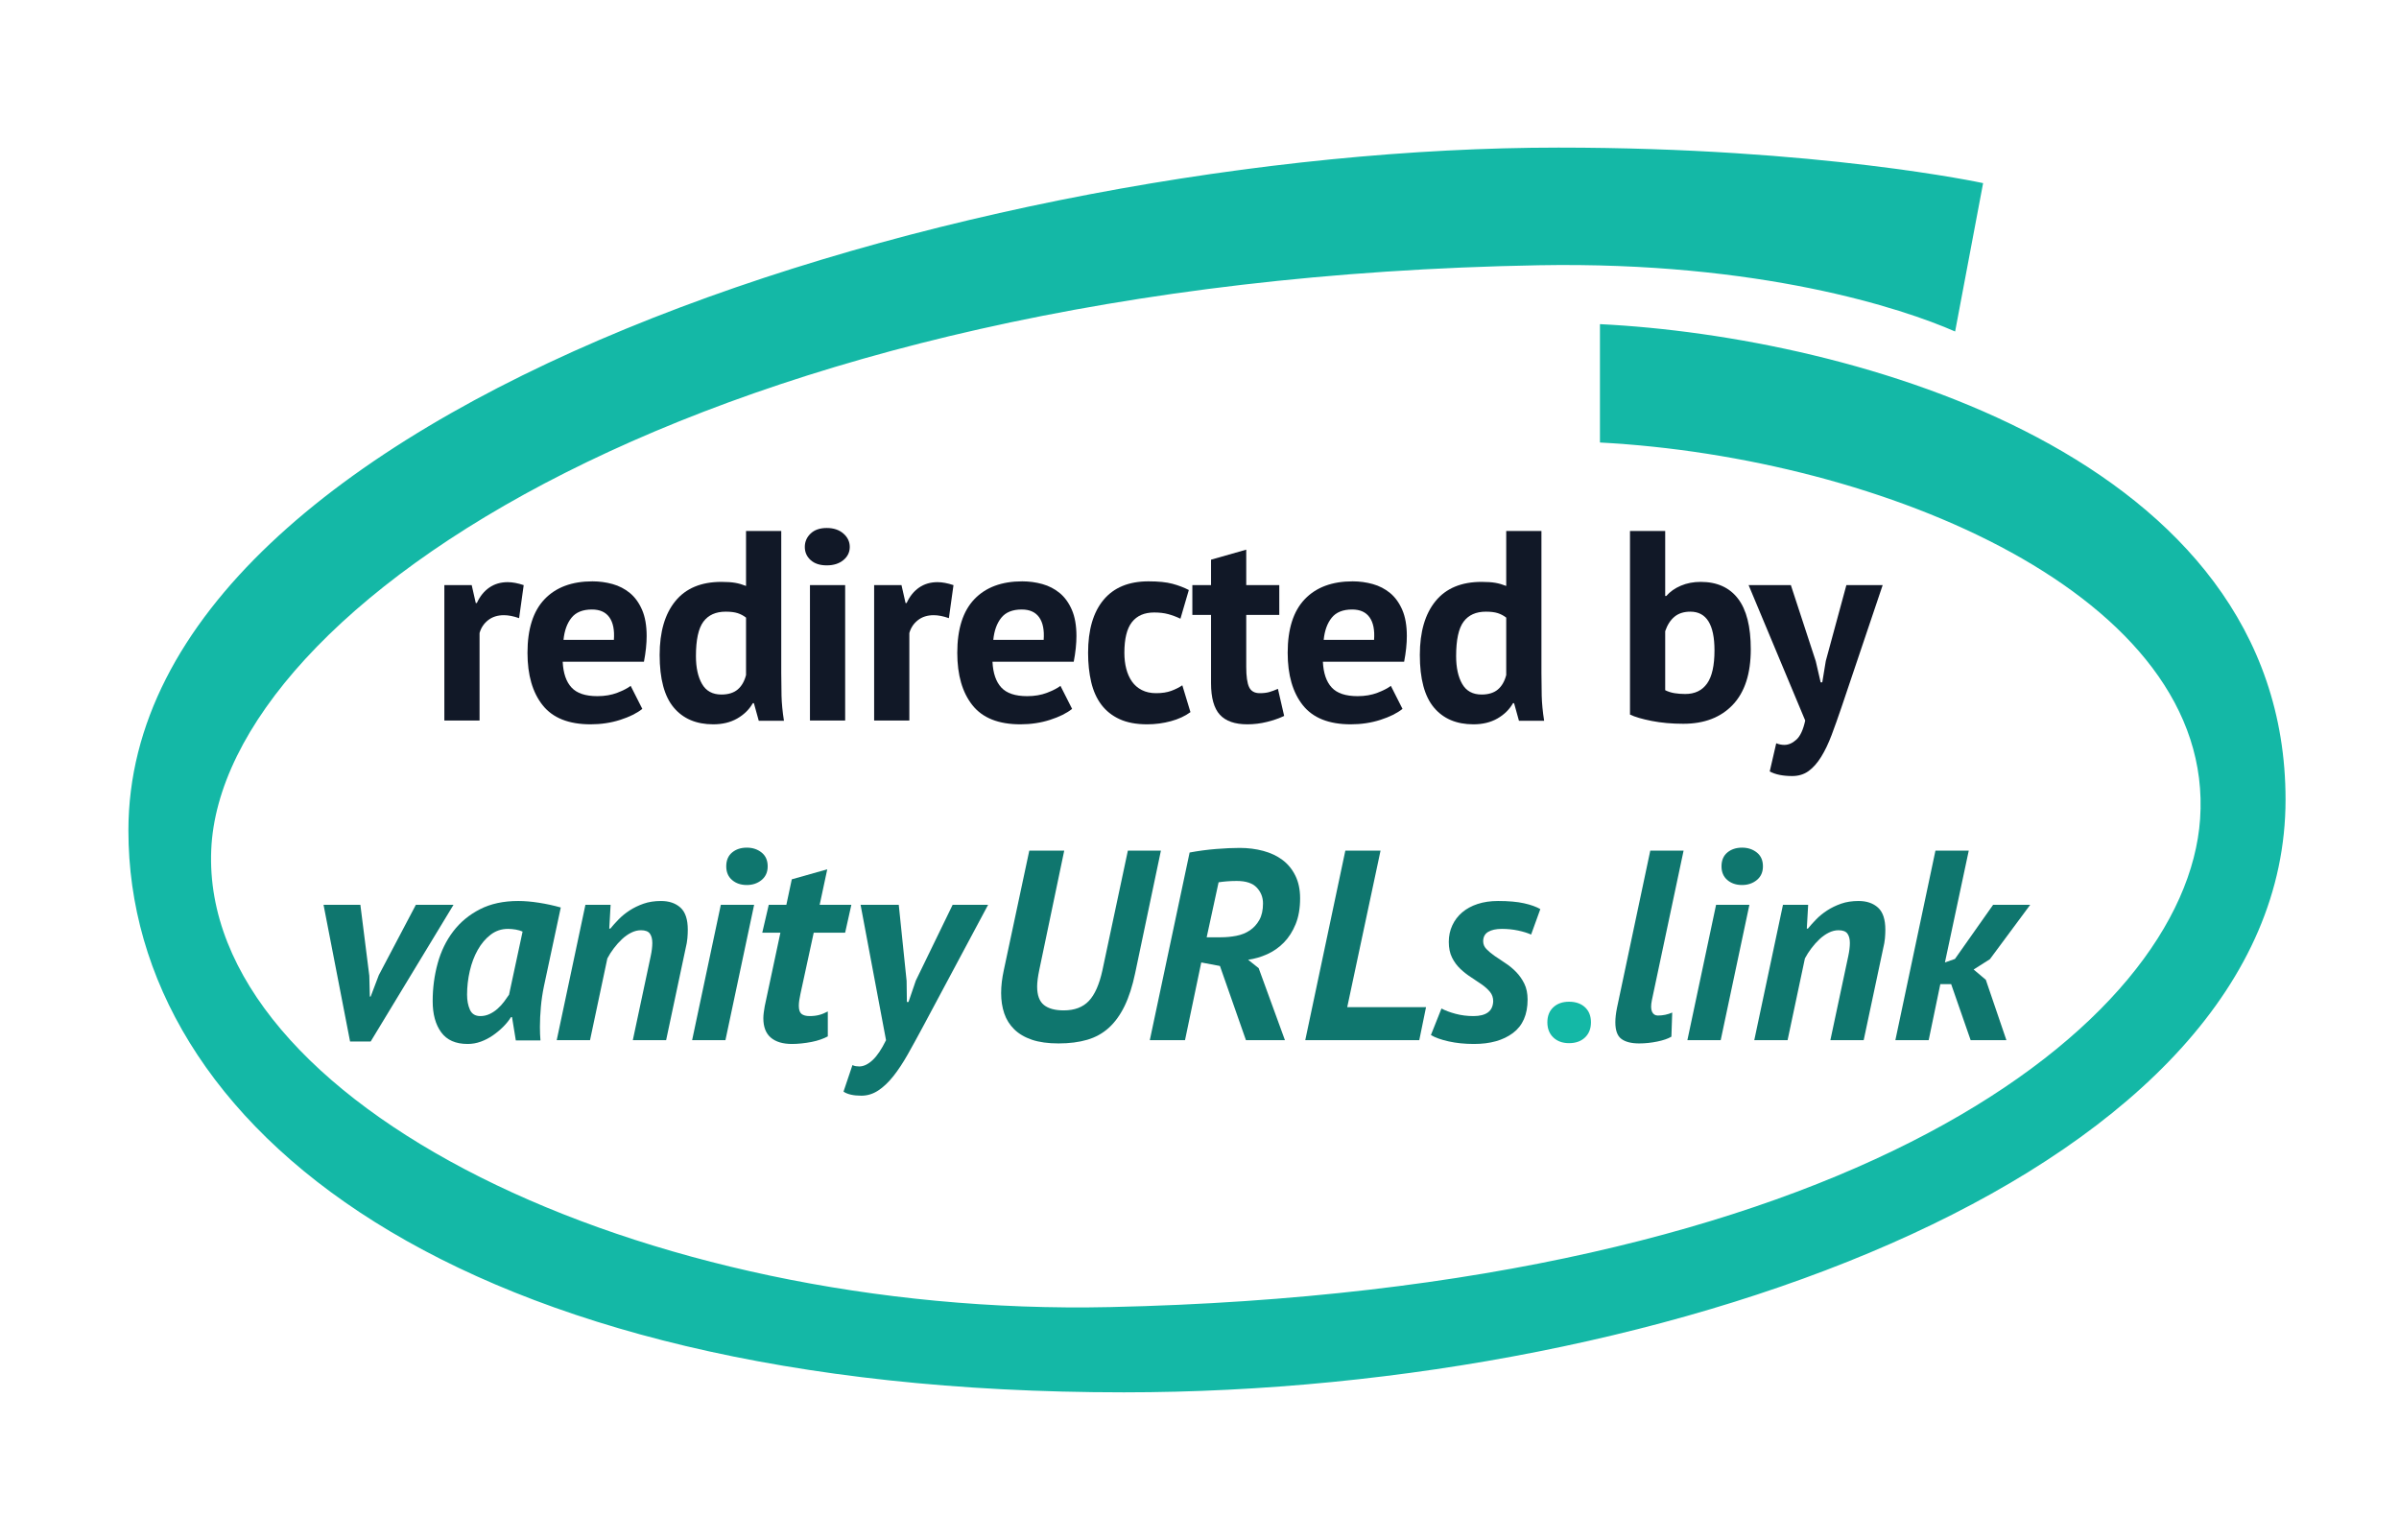
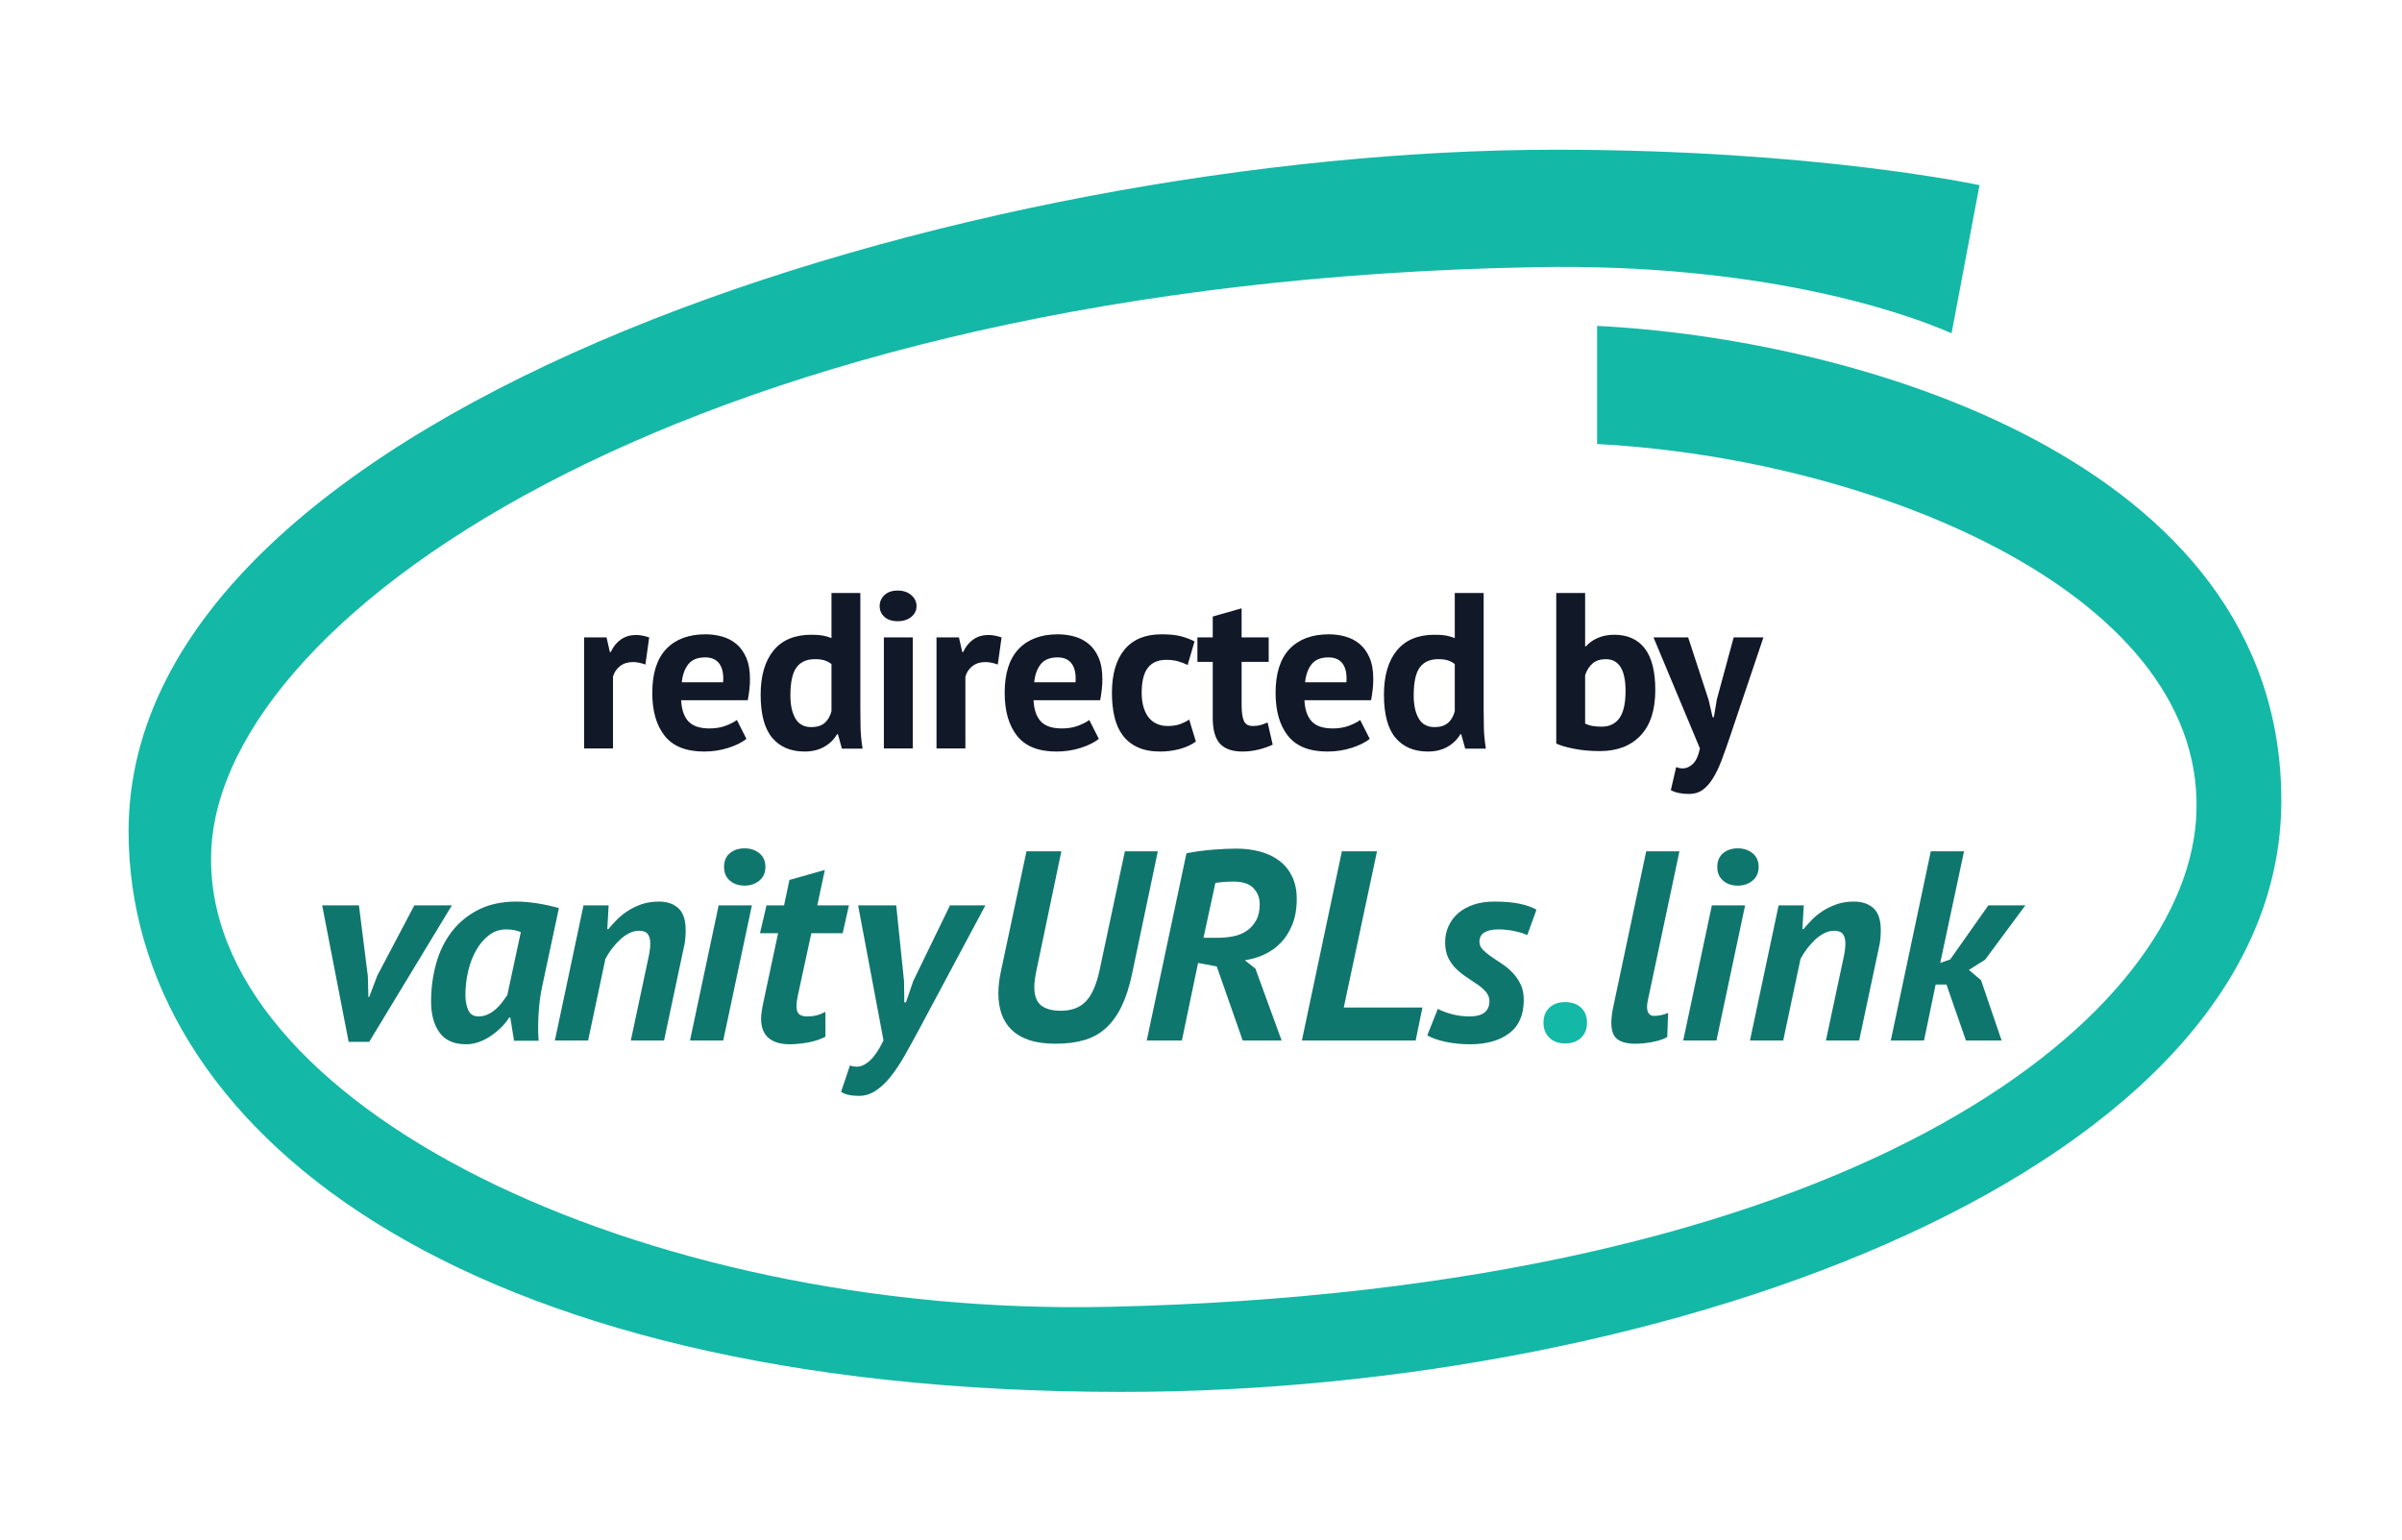
- <svg xmlns="http://www.w3.org/2000/svg" width="100%" height="100%" viewBox="0 0 10630 6821" version="1.1" xml:space="preserve" style="fill-rule:evenodd;clip-rule:evenodd;stroke-linejoin:round;stroke-miterlimit:2;">
-   <g>
-     <g>
-       <g>
-         <g>
-           <path d="M1636.4,4323.91l2.4,92.4l3.6,-0l36,-94.8l164.4,-312l166.8,-0l-367.2,606l-91.2,-0l-117.6,-606l163.2,-0l39.6,314.4Z" style="fill:#0f766e;fill-rule:nonzero;" />
-           <path d="M2410.41,4369.51c-6.4,30.4 -11,61.2 -13.8,92.4c-2.8,31.2 -4.2,60.8 -4.2,88.8c0,11.2 0.2,21.8 0.6,31.8c0.4,10 1,19.4 1.8,28.2l-109.2,-0l-16.8,-103.2l-4.8,-0c-8.8,14.4 -20.2,28.6 -34.2,42.6c-14,14 -29.4,26.8 -46.2,38.4c-16.8,11.6 -34.6,20.8 -53.4,27.6c-18.8,6.8 -38.2,10.2 -58.2,10.2c-52.8,-0 -91.8,-17.2 -117,-51.6c-25.2,-34.4 -37.8,-80.4 -37.8,-138c0,-58.4 7.4,-114.4 22.2,-168c14.8,-53.6 37.8,-100.8 69,-141.6c31.2,-40.8 70.6,-73.4 118.2,-97.8c47.6,-24.4 104.2,-36.6 169.8,-36.6c28,-0 58.6,2.6 91.8,7.8c33.2,5.2 65.4,12.2 96.6,21l-74.4,348Zm-282,133.2c14.4,-0 28,-3 40.8,-9c12.8,-6 24.6,-13.8 35.4,-23.4c10.8,-9.6 20.4,-20 28.8,-31.2c8.4,-11.2 15.8,-21.6 22.2,-31.2l60,-279.6c-8.8,-4 -19,-7 -30.6,-9c-11.6,-2 -23,-3 -34.2,-3c-28.8,-0 -54.4,8.6 -76.8,25.8c-22.4,17.2 -41.4,39.6 -57,67.2c-15.6,27.6 -27.4,58.8 -35.4,93.6c-8,34.8 -12,69.8 -12,105c0,25.6 4.2,47.8 12.6,66.6c8.4,18.8 23.8,28.2 46.2,28.2Z" style="fill:#0f766e;fill-rule:nonzero;" />
-           <path d="M2804.01,4609.51l79.2,-372c4.8,-22.4 7.2,-42 7.2,-58.8c0,-17.6 -3.6,-31.4 -10.8,-41.4c-7.2,-10 -20.4,-15 -39.6,-15c-14.4,-0 -28.8,3.6 -43.2,10.8c-14.4,7.2 -28,16.8 -40.8,28.8c-12.8,12 -24.8,25.4 -36,40.2c-11.2,14.8 -20.8,29.8 -28.8,45l-76.8,362.4l-147.6,-0l127.2,-600l111.6,-0l-6,105.6l4.8,-0c10.4,-12.8 22.6,-26.4 36.6,-40.8c14,-14.4 30.2,-27.6 48.6,-39.6c18.4,-12 39,-22 61.8,-30c22.8,-8 48.6,-12 77.4,-12c36,-0 64.8,9.8 86.4,29.4c21.6,19.6 32.4,52.2 32.4,97.8c0,12 -0.6,24.8 -1.8,38.4c-1.2,13.6 -3.8,28.4 -7.8,44.4l-86.4,406.8l-147.6,-0Z" style="fill:#0f766e;fill-rule:nonzero;" />
-           <path d="M3194.01,4009.51l147.6,-0l-127.2,600l-147.6,-0l127.2,-600Zm24,-170.4c0,-26.4 8.6,-46.8 25.8,-61.2c17.2,-14.4 39,-21.6 65.4,-21.6c25.6,-0 47.4,7.2 65.4,21.6c18,14.4 27,34.8 27,61.2c0,25.6 -9,45.8 -27,60.6c-18,14.8 -39.8,22.2 -65.4,22.2c-26.4,-0 -48.2,-7.4 -65.4,-22.2c-17.2,-14.8 -25.8,-35 -25.8,-60.6Z" style="fill:#0f766e;fill-rule:nonzero;" />
-           <path d="M3406.41,4009.51l78,-0l24,-112.8l157.2,-44.4l-33.6,157.2l140.4,-0l-27.6,123.6l-139.2,-0l-58.8,271.2c-4.8,21.6 -7.2,39.2 -7.2,52.8c0,17.6 4,29.6 12,36c8,6.4 20,9.6 36,9.6c15.2,-0 29,-1.6 41.4,-4.8c12.4,-3.2 25.4,-8.4 39,-15.6l0,110.4c-8.8,4.8 -19.4,9.4 -31.8,13.8c-12.4,4.4 -25.8,8 -40.2,10.8c-14.4,2.8 -29.2,5 -44.4,6.6c-15.2,1.6 -29.2,2.4 -42,2.4c-40.8,-0 -72.2,-9.4 -94.2,-28.2c-22,-18.8 -33,-47.4 -33,-85.8c0,-8 0.6,-16.4 1.8,-25.2c1.2,-8.8 2.6,-18 4.2,-27.6l69.6,-326.4l-80.4,-0l28.8,-123.6Z" style="fill:#0f766e;fill-rule:nonzero;" />
-           <path d="M4017.2,4346.71l1.2,93.6l7.2,-0l32.4,-94.8l163.2,-336l157.2,-0l-288,538.8c-24,44.8 -46.6,86 -67.8,123.6c-21.2,37.6 -42.6,70 -64.2,97.2c-21.6,27.2 -44,48.4 -67.2,63.6c-23.2,15.2 -48,22.8 -74.4,22.8c-35.2,-0 -61.6,-6 -79.2,-18l39.6,-117.6c4.8,2.4 9.8,4 15,4.8c5.2,0.8 10.2,1.2 15,1.2c19.2,-0 38.8,-9.2 58.8,-27.6c20,-18.4 40,-48 60,-88.8l-112.8,-600l169.2,-0l34.8,337.2Z" style="fill:#0f766e;fill-rule:nonzero;" />
-           <path d="M4997.61,3769.51l146.4,-0l-114,542.4c-12,57.6 -27.6,106.2 -46.8,145.8c-19.2,39.6 -42.4,71.8 -69.6,96.6c-27.2,24.8 -59.2,42.6 -96,53.4c-36.8,10.8 -79.2,16.2 -127.2,16.2c-46.4,-0 -85.6,-5.4 -117.6,-16.2c-32,-10.8 -58.2,-26.2 -78.6,-46.2c-20.4,-20 -35.2,-43.6 -44.4,-70.8c-9.2,-27.2 -13.8,-57.2 -13.8,-90c0,-16 1,-32.4 3,-49.2c2,-16.8 5,-34.4 9,-52.8l112.8,-529.2l154.8,-0l-110.4,528c-6.4,30.4 -9.6,55.2 -9.6,74.4c0,38.4 10,65.6 30,81.6c20,16 49.2,24 87.6,24c48,-0 85.2,-14 111.6,-42c26.4,-28 46.4,-73.2 60,-135.6l112.8,-530.4Z" style="fill:#0f766e;fill-rule:nonzero;" />
-           <path d="M5271.2,3777.91c38.4,-7.2 77.2,-12.4 116.4,-15.6c39.2,-3.2 74.4,-4.8 105.6,-4.8c36.8,-0 71.6,4.4 104.4,13.2c32.8,8.8 61.2,22.2 85.2,40.2c24,18 43,41.2 57,69.6c14,28.4 21,61.8 21,100.2c0,44 -6.6,82.2 -19.8,114.6c-13.2,32.4 -30.6,59.6 -52.2,81.6c-21.6,22 -46.2,39.2 -73.8,51.6c-27.6,12.4 -55.8,20.6 -84.6,24.6l46.8,37.2l116.4,319.2l-172.8,-0l-115.2,-328.8l-82.8,-15.6l-72,344.4l-156,-0l176.4,-831.6Zm75.6,375.6l63.6,-0c23.2,-0 46,-2.2 68.4,-6.6c22.4,-4.4 42.2,-12.4 59.4,-24c17.2,-11.6 31.2,-27 42,-46.2c10.8,-19.2 16.2,-43.6 16.2,-73.2c0,-27.2 -9.2,-50.6 -27.6,-70.2c-18.4,-19.6 -48,-29.4 -88.8,-29.4c-16,-0 -31,0.6 -45,1.8c-14,1.2 -25.8,2.6 -35.4,4.2l-52.8,243.6Z" style="fill:#0f766e;fill-rule:nonzero;" />
-           <path d="M6288.81,4609.51l-505.2,-0l177.6,-840l156,-0l-147.6,693.6l349.2,-0l-30,146.4Z" style="fill:#0f766e;fill-rule:nonzero;" />
-           <path d="M6387.2,4469.11c16,8.8 36.6,16.6 61.8,23.4c25.2,6.8 51.8,10.2 79.8,10.2c28,-0 49.4,-5.4 64.2,-16.2c14.8,-10.8 22.6,-27.4 23.4,-49.8c0,-16 -4.8,-29.8 -14.4,-41.4c-9.6,-11.6 -21.8,-22.6 -36.6,-33c-14.8,-10.4 -30.6,-21 -47.4,-31.8c-16.8,-10.8 -32.6,-23.2 -47.4,-37.2c-14.8,-14 -27,-30.6 -36.6,-49.8c-9.6,-19.2 -14.4,-42.4 -14.4,-69.6c0,-26.4 5.2,-50.8 15.6,-73.2c10.4,-22.4 25,-41.6 43.8,-57.6c18.8,-16 41.6,-28.4 68.4,-37.2c26.8,-8.8 57,-13.2 90.6,-13.2c46.4,-0 84.8,3.4 115.2,10.2c30.4,6.8 54.4,15.4 72,25.8l-40.8,112.8c-16,-7.2 -35.4,-13.2 -58.2,-18c-22.8,-4.8 -46.6,-7.2 -71.4,-7.2c-25.6,-0 -45.8,4.4 -60.6,13.2c-14.8,8.8 -22.2,22.8 -22.2,42c0,12.8 4.8,24.2 14.4,34.2c9.6,10 21.8,20.2 36.6,30.6c14.8,10.4 30.6,21 47.4,31.8c16.8,10.8 32.6,23.8 47.4,39c14.8,15.2 27,32.6 36.6,52.2c9.6,19.6 14.4,43 14.4,70.2c0,66.4 -21.6,115.8 -64.8,148.2c-43.2,32.4 -100.8,48.6 -172.8,48.6c-40.8,-0 -78.2,-3.8 -112.2,-11.4c-34,-7.6 -60.2,-17 -78.6,-28.2l46.8,-117.6Z" style="fill:#0f766e;fill-rule:nonzero;" />
-           <path d="M6856.4,4530.31c0,-28 8.8,-50.2 26.4,-66.6c17.6,-16.4 40.8,-24.6 69.6,-24.6c29.6,-0 53.2,8.2 70.8,24.6c17.6,16.4 26.4,38.6 26.4,66.6c0,28 -8.8,50.4 -26.4,67.2c-17.6,16.8 -41.2,25.2 -70.8,25.2c-28.8,-0 -52,-8.4 -69.6,-25.2c-17.6,-16.8 -26.4,-39.2 -26.4,-67.2Z" style="fill:#14b8a6;fill-rule:nonzero;" />
-           <path d="M7319.61,4431.91c-4.8,23.2 -4.6,40.4 0.6,51.6c5.2,11.2 13.8,16.8 25.8,16.8c22.4,-0 43.6,-4.4 63.6,-13.2l-3.6,106.8c-14.4,8.8 -35.2,16 -62.4,21.6c-27.2,5.6 -54,8.4 -80.4,8.4c-34.4,-0 -60.6,-6.6 -78.6,-19.8c-18,-13.2 -27,-37.8 -27,-73.8c0,-18.4 2.4,-39.6 7.2,-63.6l147.6,-697.2l147.6,-0l-140.4,662.4Z" style="fill:#0f766e;fill-rule:nonzero;" />
-           <path d="M7604.01,4009.51l147.6,-0l-127.2,600l-147.6,-0l127.2,-600Zm24,-170.4c0,-26.4 8.6,-46.8 25.8,-61.2c17.2,-14.4 39,-21.6 65.4,-21.6c25.6,-0 47.4,7.2 65.4,21.6c18,14.4 27,34.8 27,61.2c0,25.6 -9,45.8 -27,60.6c-18,14.8 -39.8,22.2 -65.4,22.2c-26.4,-0 -48.2,-7.4 -65.4,-22.2c-17.2,-14.8 -25.8,-35 -25.8,-60.6Z" style="fill:#0f766e;fill-rule:nonzero;" />
-           <path d="M8110.4,4609.51l79.2,-372c4.8,-22.4 7.2,-42 7.2,-58.8c0,-17.6 -3.6,-31.4 -10.8,-41.4c-7.2,-10 -20.4,-15 -39.6,-15c-14.4,-0 -28.8,3.6 -43.2,10.8c-14.4,7.2 -28,16.8 -40.8,28.8c-12.8,12 -24.8,25.4 -36,40.2c-11.2,14.8 -20.8,29.8 -28.8,45l-76.8,362.4l-147.6,-0l127.2,-600l111.6,-0l-6,105.6l4.8,-0c10.4,-12.8 22.6,-26.4 36.6,-40.8c14,-14.4 30.2,-27.6 48.6,-39.6c18.4,-12 39,-22 61.8,-30c22.8,-8 48.6,-12 77.4,-12c36,-0 64.8,9.8 86.4,29.4c21.6,19.6 32.4,52.2 32.4,97.8c0,12 -0.6,24.8 -1.8,38.4c-1.2,13.6 -3.8,28.4 -7.8,44.4l-86.4,406.8l-147.6,-0Z" style="fill:#0f766e;fill-rule:nonzero;" />
-           <path d="M8645.6,4361.11l-48,-0l-51.6,248.4l-147.6,-0l177.6,-840l147.6,-0l-105.6,495.6l44.4,-15.6l169.2,-240l164.4,-0l-178.8,241.2l-72,45.6l54,45.6l91.2,267.6l-158.4,-0l-86.4,-248.4Z" style="fill:#0f766e;fill-rule:nonzero;" />
-         </g>
-       </g>
-       <g>
-         <path d="M2300.12,2739.39c-24.8,-8.8 -47.2,-13.2 -67.2,-13.2c-28,-0 -51.4,7.4 -70.2,22.2c-18.8,14.8 -31.4,33.8 -37.8,57l-0,387.6l-156,-0l-0,-600l121.2,-0l18,79.2l4.8,-0c13.6,-29.6 32,-52.4 55.2,-68.4c23.2,-16 50.4,-24 81.6,-24c20.8,-0 44.4,4.4 70.8,13.2l-20.4,146.4Z" style="fill:#111827;fill-rule:nonzero;" />
-         <path d="M2846.12,3141.39c-24,19.2 -56.6,35.4 -97.8,48.6c-41.2,13.2 -85,19.8 -131.4,19.8c-96.8,-0 -167.6,-28.2 -212.4,-84.6c-44.8,-56.4 -67.2,-133.8 -67.2,-232.2c-0,-105.6 25.2,-184.8 75.6,-237.6c50.4,-52.8 121.2,-79.2 212.4,-79.2c30.4,-0 60,4 88.8,12c28.8,8 54.4,21.2 76.8,39.6c22.4,18.4 40.4,43.2 54,74.4c13.6,31.2 20.4,70 20.4,116.4c-0,16.8 -1,34.8 -3,54c-2,19.2 -5,39.2 -9,60l-360,-0c2.4,50.4 15.4,88.4 39,114c23.6,25.6 61.8,38.4 114.6,38.4c32.8,-0 62.2,-5 88.2,-15c26,-10 45.8,-20.2 59.4,-30.6l51.6,102Zm-223.2,-440.4c-40.8,-0 -71,12.2 -90.6,36.6c-19.6,24.4 -31.4,57 -35.4,97.8l223.2,-0c3.2,-43.2 -3.4,-76.4 -19.8,-99.6c-16.4,-23.2 -42.2,-34.8 -77.4,-34.8Z" style="fill:#111827;fill-rule:nonzero;" />
-         <path d="M3461.72,2981.79c-0,33.6 0.4,67.2 1.2,100.8c0.8,33.6 4.4,70.8 10.8,111.6l-111.6,-0l-21.6,-78l-4.8,-0c-16,28 -39,50.6 -69,67.8c-30,17.2 -65.4,25.8 -106.2,25.8c-75.2,-0 -133.6,-24.8 -175.2,-74.4c-41.6,-49.6 -62.4,-127.2 -62.4,-232.8c-0,-102.4 23.2,-182 69.6,-238.8c46.4,-56.8 114.4,-85.2 204,-85.2c24.8,-0 45.2,1.4 61.2,4.2c16,2.8 32,7.4 48,13.8l-0,-243.6l156,-0l-0,628.8Zm-265.2,96c30.4,-0 54.4,-7.4 72,-22.2c17.6,-14.8 30,-36.2 37.2,-64.2l-0,-254.4c-11.2,-8.8 -23.6,-15.4 -37.2,-19.8c-13.6,-4.4 -31.2,-6.6 -52.8,-6.6c-44,-0 -77,14.8 -99,44.4c-22,29.6 -33,80.4 -33,152.4c-0,51.2 9,92.4 27,123.6c18,31.2 46.6,46.8 85.8,46.8Z" style="fill:#111827;fill-rule:nonzero;" />
-         <path d="M3588.92,2592.99l156,-0l-0,600l-156,-0l-0,-600Zm-22.8,-169.2c-0,-23.2 8.6,-43 25.8,-59.4c17.2,-16.4 41,-24.6 71.4,-24.6c30.4,-0 55,8.2 73.8,24.6c18.8,16.4 28.2,36.2 28.2,59.4c-0,23.2 -9.4,42.6 -28.2,58.2c-18.8,15.6 -43.4,23.4 -73.8,23.4c-30.4,-0 -54.2,-7.8 -71.4,-23.4c-17.2,-15.6 -25.8,-35 -25.8,-58.2Z" style="fill:#111827;fill-rule:nonzero;" />
-         <path d="M4204.52,2739.39c-24.8,-8.8 -47.2,-13.2 -67.2,-13.2c-28,-0 -51.4,7.4 -70.2,22.2c-18.8,14.8 -31.4,33.8 -37.8,57l-0,387.6l-156,-0l-0,-600l121.2,-0l18,79.2l4.8,-0c13.6,-29.6 32,-52.4 55.2,-68.4c23.2,-16 50.4,-24 81.6,-24c20.8,-0 44.4,4.4 70.8,13.2l-20.4,146.4Z" style="fill:#111827;fill-rule:nonzero;" />
-         <path d="M4750.52,3141.39c-24,19.2 -56.6,35.4 -97.8,48.6c-41.2,13.2 -85,19.8 -131.4,19.8c-96.8,-0 -167.6,-28.2 -212.4,-84.6c-44.8,-56.4 -67.2,-133.8 -67.2,-232.2c-0,-105.6 25.2,-184.8 75.6,-237.6c50.4,-52.8 121.2,-79.2 212.4,-79.2c30.4,-0 60,4 88.8,12c28.8,8 54.4,21.2 76.8,39.6c22.4,18.4 40.4,43.2 54,74.4c13.6,31.2 20.4,70 20.4,116.4c-0,16.8 -1,34.8 -3,54c-2,19.2 -5,39.2 -9,60l-360,-0c2.4,50.4 15.4,88.4 39,114c23.6,25.6 61.8,38.4 114.6,38.4c32.8,-0 62.2,-5 88.2,-15c26,-10 45.8,-20.2 59.4,-30.6l51.6,102Zm-223.2,-440.4c-40.8,-0 -71,12.2 -90.6,36.6c-19.6,24.4 -31.4,57 -35.4,97.8l223.2,-0c3.2,-43.2 -3.4,-76.4 -19.8,-99.6c-16.4,-23.2 -42.2,-34.8 -77.4,-34.8Z" style="fill:#111827;fill-rule:nonzero;" />
-         <path d="M5274.92,3155.79c-24,17.6 -53,31 -87,40.2c-34,9.2 -69,13.8 -105,13.8c-48,-0 -88.6,-7.6 -121.8,-22.8c-33.2,-15.2 -60.2,-36.6 -81,-64.2c-20.8,-27.6 -35.8,-61 -45,-100.2c-9.2,-39.2 -13.8,-82.4 -13.8,-129.6c-0,-101.6 22.8,-179.8 68.4,-234.6c45.6,-54.8 112,-82.2 199.2,-82.2c44,-0 79.4,3.6 106.2,10.8c26.8,7.2 51,16.4 72.6,27.6l-37.2,127.2c-18.4,-8.8 -36.6,-15.6 -54.6,-20.4c-18,-4.8 -38.6,-7.2 -61.8,-7.2c-43.2,-0 -76,14.2 -98.4,42.6c-22.4,28.4 -33.6,73.8 -33.6,136.2c-0,25.6 2.8,49.2 8.4,70.8c5.6,21.6 14,40.4 25.2,56.4c11.2,16 25.8,28.6 43.8,37.8c18,9.2 39,13.8 63,13.8c26.4,-0 48.8,-3.4 67.2,-10.2c18.4,-6.8 34.8,-15 49.2,-24.6l36,118.8Z" style="fill:#111827;fill-rule:nonzero;" />
-         <path d="M5283.32,2592.99l82.8,-0l-0,-112.8l156,-44.4l-0,157.2l146.4,-0l-0,132l-146.4,-0l-0,230.4c-0,41.6 4.2,71.4 12.6,89.4c8.4,18 24.2,27 47.4,27c16,-0 29.8,-1.6 41.4,-4.8c11.6,-3.2 24.6,-8 39,-14.4l27.6,120c-21.6,10.4 -46.8,19.2 -75.6,26.4c-28.8,7.2 -58,10.8 -87.6,10.8c-55.2,-0 -95.8,-14.2 -121.8,-42.6c-26,-28.4 -39,-75 -39,-139.8l-0,-302.4l-82.8,-0l-0,-132Z" style="fill:#111827;fill-rule:nonzero;" />
-         <path d="M6214.52,3141.39c-24,19.2 -56.6,35.4 -97.8,48.6c-41.2,13.2 -85,19.8 -131.4,19.8c-96.8,-0 -167.6,-28.2 -212.4,-84.6c-44.8,-56.4 -67.2,-133.8 -67.2,-232.2c-0,-105.6 25.2,-184.8 75.6,-237.6c50.4,-52.8 121.2,-79.2 212.4,-79.2c30.4,-0 60,4 88.8,12c28.8,8 54.4,21.2 76.8,39.6c22.4,18.4 40.4,43.2 54,74.4c13.6,31.2 20.4,70 20.4,116.4c-0,16.8 -1,34.8 -3,54c-2,19.2 -5,39.2 -9,60l-360,-0c2.4,50.4 15.4,88.4 39,114c23.6,25.6 61.8,38.4 114.6,38.4c32.8,-0 62.2,-5 88.2,-15c26,-10 45.8,-20.2 59.4,-30.6l51.6,102Zm-223.2,-440.4c-40.8,-0 -71,12.2 -90.6,36.6c-19.6,24.4 -31.4,57 -35.4,97.8l223.2,-0c3.2,-43.2 -3.4,-76.4 -19.8,-99.6c-16.4,-23.2 -42.2,-34.8 -77.4,-34.8Z" style="fill:#111827;fill-rule:nonzero;" />
-         <path d="M6830.12,2981.79c-0,33.6 0.4,67.2 1.2,100.8c0.8,33.6 4.4,70.8 10.8,111.6l-111.6,-0l-21.6,-78l-4.8,-0c-16,28 -39,50.6 -69,67.8c-30,17.2 -65.4,25.8 -106.2,25.8c-75.2,-0 -133.6,-24.8 -175.2,-74.4c-41.6,-49.6 -62.4,-127.2 -62.4,-232.8c-0,-102.4 23.2,-182 69.6,-238.8c46.4,-56.8 114.4,-85.2 204,-85.2c24.8,-0 45.2,1.4 61.2,4.2c16,2.8 32,7.4 48,13.8l-0,-243.6l156,-0l-0,628.8Zm-265.2,96c30.4,-0 54.4,-7.4 72,-22.2c17.6,-14.8 30,-36.2 37.2,-64.2l-0,-254.4c-11.2,-8.8 -23.6,-15.4 -37.2,-19.8c-13.6,-4.4 -31.2,-6.6 -52.8,-6.6c-44,-0 -77,14.8 -99,44.4c-22,29.6 -33,80.4 -33,152.4c-0,51.2 9,92.4 27,123.6c18,31.2 46.6,46.8 85.8,46.8Z" style="fill:#111827;fill-rule:nonzero;" />
-         <path d="M7222.52,2352.99l156,-0l-0,288l4.8,-0c16.8,-19.2 38.4,-34.4 64.8,-45.6c26.4,-11.2 55.6,-16.8 87.6,-16.8c72,-0 127,24.6 165,73.8c38,49.2 57,124.2 57,225c-0,108 -26.6,190 -79.8,246c-53.2,56 -126.2,84 -219,84c-51.2,-0 -98,-4.2 -140.4,-12.6c-42.4,-8.4 -74.4,-17.8 -96,-28.2l-0,-813.6Zm267.6,357.6c-28.8,-0 -52.2,7.4 -70.2,22.2c-18,14.8 -31.8,36.2 -41.4,64.2l-0,261.6c12.8,6.4 26.6,10.8 41.4,13.2c14.8,2.4 30.6,3.6 47.4,3.6c42.4,-0 74.6,-15.4 96.6,-46.2c22,-30.8 33,-79.8 33,-147c-0,-114.4 -35.6,-171.6 -106.8,-171.6Z" style="fill:#111827;fill-rule:nonzero;" />
-         <path d="M8045.72,2930.19l21.6,93.6l7.2,-0l15.6,-94.8l91.2,-336l160.8,-0l-182.4,541.2c-15.2,44.8 -29.8,85.8 -43.8,123c-14,37.2 -29.4,69.4 -46.2,96.6c-16.8,27.2 -35.4,48.2 -55.8,63c-20.4,14.8 -44.6,22.2 -72.6,22.2c-41.6,-0 -74.8,-6.8 -99.6,-20.4l28.8,-124.8c12,4.8 24,7.2 36,7.2c18.4,-0 36.2,-7.8 53.4,-23.4c17.2,-15.6 30.2,-43.8 39,-84.6l-250.8,-600l187.2,-0l110.4,337.2Z" style="fill:#111827;fill-rule:nonzero;" />
-       </g>
-     </g>
-   </g>
-   <g id="Swoop">
-     <path id="path830" d="M6905.73,654.076c-2572.32,-0 -6336.76,1133.05 -6336.76,3026.55c-0,1307.54 1443.22,2489.49 4411.01,2489.49c2444.91,-0 5147.32,-992.83 5147.32,-2626.6c0,-1525.67 -1920.88,-2052.25 -3037.91,-2107.09l0,524.561c1245.7,65.6 2727.88,676.962 2659.28,1668.35c-62.737,906.654 -1554.12,2090.15 -4828.12,2162.91c-2083.52,46.299 -4032.13,-904.418 -3984.55,-2026.48c45.312,-1068.68 2178.58,-2523.85 5882.4,-2590.33c979.524,-17.581 1612.68,191.61 1844.77,293.616l124.02,-657.537c-0,0 -725.195,-157.431 -1881.47,-157.431Z" style="fill:#14b8a6;fill-rule:nonzero;" />
-   </g>
+ <svg xmlns="http://www.w3.org/2000/svg" xml:space="preserve" style="fill-rule:evenodd;clip-rule:evenodd;stroke-linejoin:round;stroke-miterlimit:2" viewBox="0 0 1125 721">
+   <path d="M.352.77h1124v720H.352z" style="fill:none" />
+   <path d="m172.283 457.241.253 9.747h.38l3.798-10 17.341-32.911h17.595L172.916 488h-9.62l-12.405-63.923h17.215zm81.645 4.81a84 84 0 0 0-1.456 9.747 105 105 0 0 0-.443 9.367q0 1.772.064 3.354.063 1.583.19 2.975h-11.519l-1.772-10.886h-.507q-1.393 2.279-3.607 4.494a35 35 0 0 1-4.874 4.05 24.6 24.6 0 0 1-5.633 2.912 17.9 17.9 0 0 1-6.139 1.076q-8.354 0-12.341-5.443t-3.988-14.557q0-9.24 2.342-17.722 2.341-8.48 7.278-14.936 4.938-6.456 12.469-10.316t17.911-3.861q4.43 0 9.683.823a87 87 0 0 1 10.19 2.215zm-29.746 14.051q2.278 0 4.303-.95a15.4 15.4 0 0 0 3.734-2.468 22.3 22.3 0 0 0 3.038-3.291 73 73 0 0 0 2.342-3.291l6.329-29.494q-1.392-.632-3.228-.949a21 21 0 0 0-3.607-.316q-4.558 0-8.101 2.721t-6.013 7.089q-2.469 4.367-3.734 9.873a49.3 49.3 0 0 0-1.266 11.076q0 4.05 1.329 7.025 1.33 2.975 4.874 2.975m71.265 11.266 8.354-39.241q.76-3.543.76-6.202 0-2.785-1.14-4.367t-4.177-1.582q-2.278 0-4.557 1.139-2.278 1.139-4.303 3.038a33.5 33.5 0 0 0-3.798 4.24 34.6 34.6 0 0 0-3.038 4.747l-8.101 38.228h-15.57l13.418-63.291h11.772l-.633 11.139h.507a65 65 0 0 1 3.86-4.304q2.215-2.278 5.127-4.177t6.519-3.164q3.607-1.266 8.164-1.266 5.697 0 9.114 3.101t3.418 10.316q0 1.899-.19 4.051t-.823 4.684l-9.114 42.911zm41.139-63.291h15.569l-13.417 63.291h-15.57zm2.531-17.975q0-4.176 2.722-6.455t6.898-2.279q4.051 0 6.899 2.279t2.848 6.455q0 4.052-2.848 6.393t-6.899 2.342q-4.176 0-6.898-2.342t-2.722-6.393m19.874 17.975h8.227l2.532-11.899 16.582-4.683-3.544 16.582h14.81l-2.912 13.038h-14.683l-6.202 28.607q-.76 3.418-.76 5.57 0 2.784 1.266 3.797t3.797 1.013q2.406 0 4.367-.507 1.963-.506 4.114-1.645v11.645q-1.392.76-3.354 1.456a29.5 29.5 0 0 1-4.241 1.139q-2.278.444-4.683.697t-4.431.253q-6.454 0-9.936-2.975-3.481-2.975-3.481-9.051 0-1.264.19-2.658.19-1.392.443-2.911l7.341-34.43h-8.48zm64.429 35.569.127 9.874h.759l3.418-10 17.215-35.443h16.582l-30.379 56.835a694 694 0 0 1-7.152 13.038q-3.355 5.95-6.772 10.253t-7.089 6.709q-3.67 2.405-7.848 2.405-5.57 0-8.354-1.899l4.177-12.405a5.3 5.3 0 0 0 1.582.506q.823.127 1.583.127 3.037 0 6.202-2.911t6.329-9.367l-11.898-63.291h17.847zm103.417-60.885h15.443l-12.025 57.214q-1.9 9.114-4.937 15.38t-7.342 10.19q-4.303 3.923-10.126 5.633t-13.418 1.709q-7.341 0-12.405-1.709t-8.291-4.874a18.7 18.7 0 0 1-4.683-7.468q-1.456-4.304-1.456-9.494 0-2.53.317-5.189.316-2.659.949-5.57l11.899-55.822h16.329l-11.646 55.695q-1.013 4.81-1.013 7.848 0 6.076 3.165 8.608t9.24 2.532q7.596 0 11.772-4.431 4.178-4.43 6.33-14.303zm28.861.886q6.075-1.14 12.278-1.646 6.202-.506 11.139-.506 5.823 0 11.013 1.392 5.19 1.393 8.987 4.241 3.798 2.848 6.013 7.341t2.215 10.57q0 6.962-2.089 12.089-2.088 5.125-5.506 8.607a25.4 25.4 0 0 1-7.785 5.443q-4.367 1.962-8.924 2.595l4.937 3.924 12.278 33.671h-18.227l-12.152-34.684-8.734-1.645-7.595 36.329H537.09zm7.974 39.62h6.709q3.67 0 7.215-.696 3.545-.697 6.266-2.532 2.721-1.836 4.43-4.873 1.71-3.039 1.709-7.722 0-4.303-2.911-7.405-2.911-3.1-9.367-3.101-2.532 0-4.747.19-2.216.19-3.734.443zm99.366 48.101h-53.29l18.734-88.607h16.455l-15.569 73.164h36.835zm10.38-14.81q2.532 1.392 6.519 2.468t8.418 1.076q4.43 0 6.772-1.709t2.468-5.253q0-2.532-1.519-4.367-1.518-1.836-3.861-3.481a147 147 0 0 0-5-3.355 34 34 0 0 1-4.999-3.924q-2.343-2.214-3.861-5.253-1.52-3.037-1.519-7.341 0-4.178 1.645-7.722a17.6 17.6 0 0 1 4.621-6.076q2.975-2.532 7.215-3.924t9.557-1.392q7.341 0 12.151 1.076t7.595 2.721l-4.303 11.899q-2.532-1.14-6.14-1.899a36.5 36.5 0 0 0-7.531-.759q-4.05 0-6.393 1.392-2.341 1.392-2.341 4.43 0 2.026 1.519 3.608t3.86 3.228a147 147 0 0 0 5 3.354 28.5 28.5 0 0 1 5 4.114 21.2 21.2 0 0 1 3.861 5.506q1.52 3.102 1.519 7.405 0 10.507-6.835 15.633-6.836 5.127-18.228 5.127-6.456 0-11.835-1.203t-8.292-2.974z" style="fill:#0f766e;fill-rule:nonzero" />
+   <path d="M722.911 479.013q0-4.43 2.785-7.025t7.342-2.595q4.683 0 7.468 2.595t2.785 7.025q0 4.431-2.785 7.089-2.784 2.658-7.468 2.658-4.557 0-7.342-2.658t-2.785-7.089" style="fill:#14b8a6;fill-rule:nonzero" />
+   <path d="M771.772 468.634q-.76 3.67.063 5.443t2.721 1.772q3.545 0 6.709-1.393l-.379 11.266q-2.278 1.392-6.583 2.278a42 42 0 0 1-8.481.887q-5.442 0-8.291-2.089-2.847-2.088-2.848-7.785 0-2.911.76-6.709l15.569-73.543h15.57zm29.999-44.557h15.57l-13.418 63.291h-15.569zm2.532-17.975q0-4.176 2.722-6.455 2.72-2.279 6.898-2.279 4.051 0 6.899 2.279t2.848 6.455q0 4.052-2.848 6.393t-6.899 2.342q-4.177 0-6.898-2.342t-2.722-6.393m50.886 81.266 8.354-39.241q.76-3.543.76-6.202 0-2.785-1.14-4.367t-4.177-1.582q-2.279 0-4.557 1.139t-4.304 3.038a33.5 33.5 0 0 0-3.797 4.24 34.6 34.6 0 0 0-3.038 4.747l-8.101 38.228h-15.57l13.418-63.291h11.772l-.633 11.139h.506a66 66 0 0 1 3.861-4.304q2.216-2.278 5.127-4.177 2.912-1.899 6.519-3.164t8.164-1.266q5.697 0 9.114 3.101t3.418 10.316q0 1.899-.19 4.051t-.823 4.684l-9.114 42.911zm56.455-26.203h-5.063l-5.443 26.203h-15.57l18.734-88.607h15.57l-11.139 52.278 4.683-1.646 17.848-25.316h17.342l-18.861 25.443-7.595 4.81 5.696 4.81 9.62 28.228h-16.708z" style="fill:#0f766e;fill-rule:nonzero" />
+   <path d="M728.653 70.132c-271.34 0-668.428 119.518-668.428 319.253 0 137.925 152.237 262.602 465.292 262.602 257.899 0 542.962-104.728 542.962-277.065 0-160.934-202.622-216.48-320.451-222.265v55.333c131.402 6.92 287.748 71.409 280.512 175.984-6.618 95.638-163.935 220.478-509.291 228.153-219.779 4.884-425.326-95.402-420.308-213.762 4.78-112.729 229.807-266.226 620.502-273.239 103.324-1.854 170.112 20.212 194.593 30.972l13.083-69.36s-76.497-16.606-198.466-16.606" style="fill:#14b8a6;fill-rule:nonzero" />
+   <path d="M302.28 311.258q-3.223-1.144-5.824-1.144-3.639 0-6.084 1.924-2.443 1.924-3.276 4.94v33.592h-13.52v-52h10.504l1.56 6.864h.416q1.769-3.848 4.784-5.928 3.016-2.08 7.072-2.08 2.704 0 6.136 1.144zm47.32 34.84q-3.12 2.496-8.476 4.212-5.355 1.716-11.388 1.716-12.583 0-18.408-7.332-5.824-7.332-5.824-20.124 0-13.728 6.552-20.592t18.408-6.864q3.952 0 7.696 1.04t6.656 3.432q2.913 2.392 4.68 6.448 1.768 4.056 1.768 10.088 0 2.184-.26 4.68a61 61 0 0 1-.78 5.2h-31.2q.312 6.552 3.38 9.88t9.932 3.328q4.265 0 7.644-1.3 3.381-1.3 5.148-2.652zm-19.344-38.168q-5.304 0-7.852 3.172t-3.068 8.476h19.344q.417-5.616-1.716-8.632-2.131-3.016-6.708-3.016m72.696 24.336q0 4.368.104 8.736.105 4.368.936 9.672h-9.672l-1.872-6.76h-.416q-2.08 3.64-5.98 5.876t-9.204 2.236q-9.775 0-15.184-6.448t-5.408-20.176q0-13.312 6.032-20.696 6.033-7.384 17.68-7.384 3.225 0 5.304.364a21 21 0 0 1 4.16 1.196V277.77h13.52zm-22.984 8.32q3.952 0 6.24-1.924t3.224-5.564V311.05a10.3 10.3 0 0 0-3.224-1.716q-1.767-.572-4.576-.572-5.72 0-8.58 3.848t-2.86 13.208q0 6.656 2.34 10.712t7.436 4.056m34.008-42.016h13.52v52h-13.52zM412 283.906q0-3.017 2.236-5.148 2.237-2.132 6.188-2.132 3.952 0 6.396 2.132t2.444 5.148-2.444 5.044-6.396 2.028-6.188-2.028-2.236-5.044m55.328 27.352q-3.223-1.144-5.824-1.144-3.639 0-6.084 1.924t-3.276 4.94v33.592h-13.52v-52h10.504l1.56 6.864h.416q1.769-3.848 4.784-5.928 3.016-2.08 7.072-2.08 2.704 0 6.136 1.144zm47.32 34.84q-3.12 2.496-8.476 4.212-5.355 1.716-11.388 1.716-12.583 0-18.408-7.332-5.824-7.332-5.824-20.124 0-13.728 6.552-20.592t18.408-6.864q3.952 0 7.696 1.04t6.656 3.432 4.68 6.448 1.768 10.088q0 2.184-.26 4.68a61 61 0 0 1-.78 5.2h-31.2q.312 6.552 3.38 9.88t9.932 3.328q4.264 0 7.644-1.3t5.148-2.652zm-19.344-38.168q-5.304 0-7.852 3.172t-3.068 8.476h19.344q.417-5.616-1.716-8.632-2.131-3.016-6.708-3.016m64.792 39.416q-3.12 2.288-7.54 3.484a34.7 34.7 0 0 1-9.1 1.196q-6.24 0-10.556-1.976t-7.02-5.564-3.9-8.684-1.196-11.232q0-13.208 5.928-20.332t17.264-7.124q5.721 0 9.204.936t6.292 2.392l-3.224 11.024a27 27 0 0 0-4.732-1.768q-2.34-.624-5.356-.624-5.616 0-8.528 3.692t-2.912 11.804q0 3.328.728 6.136.729 2.808 2.184 4.888t3.796 3.276q2.34 1.196 5.46 1.196 3.433 0 5.824-.884t4.264-2.132zm.728-48.776H568v-9.776l13.52-3.848v13.624h12.688v11.44H581.52v19.968q0 5.408 1.092 7.748t4.108 2.34q2.08 0 3.588-.416 1.508-.415 3.38-1.248l2.392 10.4q-2.808 1.352-6.552 2.288a31.2 31.2 0 0 1-7.592.936q-7.176 0-10.556-3.692T568 336.218V310.01h-7.176zm80.704 47.528q-3.12 2.496-8.476 4.212-5.355 1.716-11.388 1.716-12.583 0-18.408-7.332-5.823-7.332-5.824-20.124 0-13.728 6.552-20.592t18.408-6.864q3.952 0 7.696 1.04t6.656 3.432q2.913 2.392 4.68 6.448 1.768 4.056 1.768 10.088 0 2.184-.26 4.68a61 61 0 0 1-.78 5.2h-31.2q.312 6.552 3.38 9.88t9.932 3.328q4.264 0 7.644-1.3t5.148-2.652zm-19.344-38.168q-5.304 0-7.852 3.172t-3.068 8.476h19.344q.417-5.616-1.716-8.632t-6.708-3.016m72.696 24.336q0 4.368.104 8.736.105 4.368.936 9.672h-9.672l-1.872-6.76h-.416q-2.08 3.64-5.98 5.876t-9.204 2.236q-9.775 0-15.184-6.448t-5.408-20.176q0-13.312 6.032-20.696 6.033-7.384 17.68-7.384 3.225 0 5.304.364a21 21 0 0 1 4.16 1.196V277.77h13.52zm-22.984 8.32q3.953 0 6.24-1.924t3.224-5.564V311.05a10.3 10.3 0 0 0-3.224-1.716q-1.767-.572-4.576-.572-5.72 0-8.58 3.848t-2.86 13.208q0 6.656 2.34 10.712t7.436 4.056m56.992-62.816h13.52v24.96h.416q2.184-2.496 5.616-3.952t7.592-1.456q9.36 0 14.3 6.396t4.94 19.5q0 14.04-6.916 21.32-6.915 7.28-18.98 7.28-6.656 0-12.168-1.092t-8.32-2.444zm23.192 30.992q-3.744 0-6.084 1.924t-3.588 5.564v22.672q1.665.832 3.588 1.144t4.108.312q5.513 0 8.372-4.004t2.86-12.74q0-14.872-9.256-14.872m48.152 19.032 1.872 8.112h.624l1.352-8.216 7.904-29.12h13.936l-15.808 46.904a344 344 0 0 1-3.796 10.66q-1.82 4.836-4.004 8.372t-4.836 5.46-6.292 1.924q-5.407 0-8.632-1.768l2.496-10.816q1.56.624 3.12.624 2.393 0 4.628-2.028 2.237-2.028 3.38-7.332l-21.736-52h16.224z" style="fill:#111827;fill-rule:nonzero" />
</svg>
